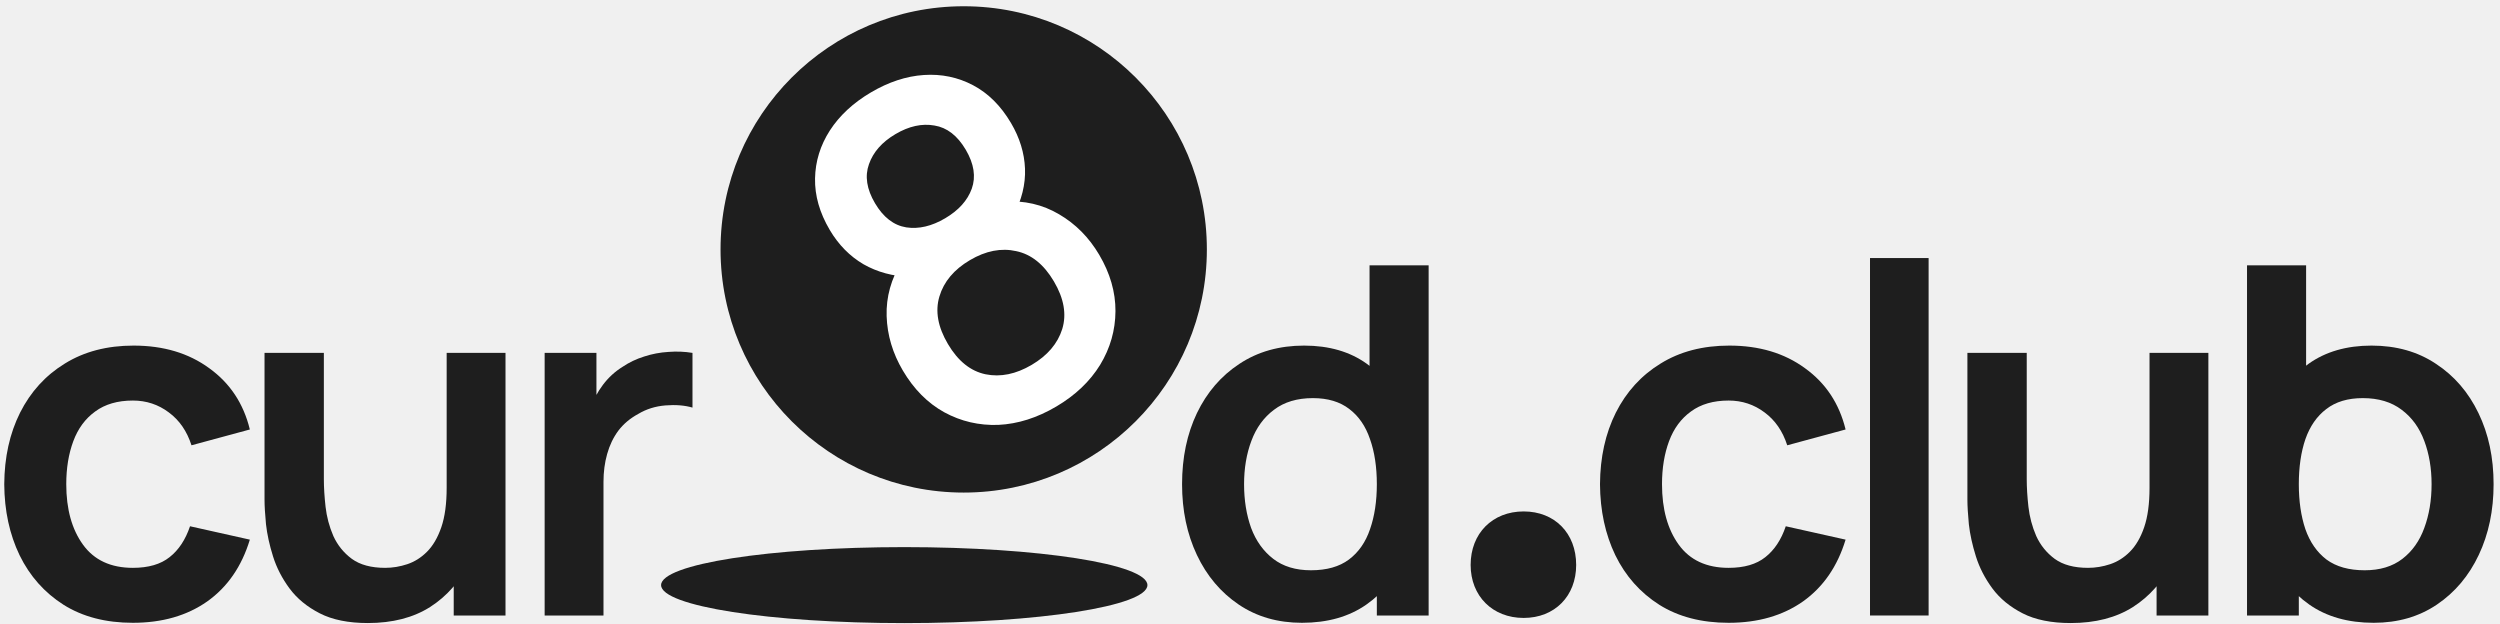
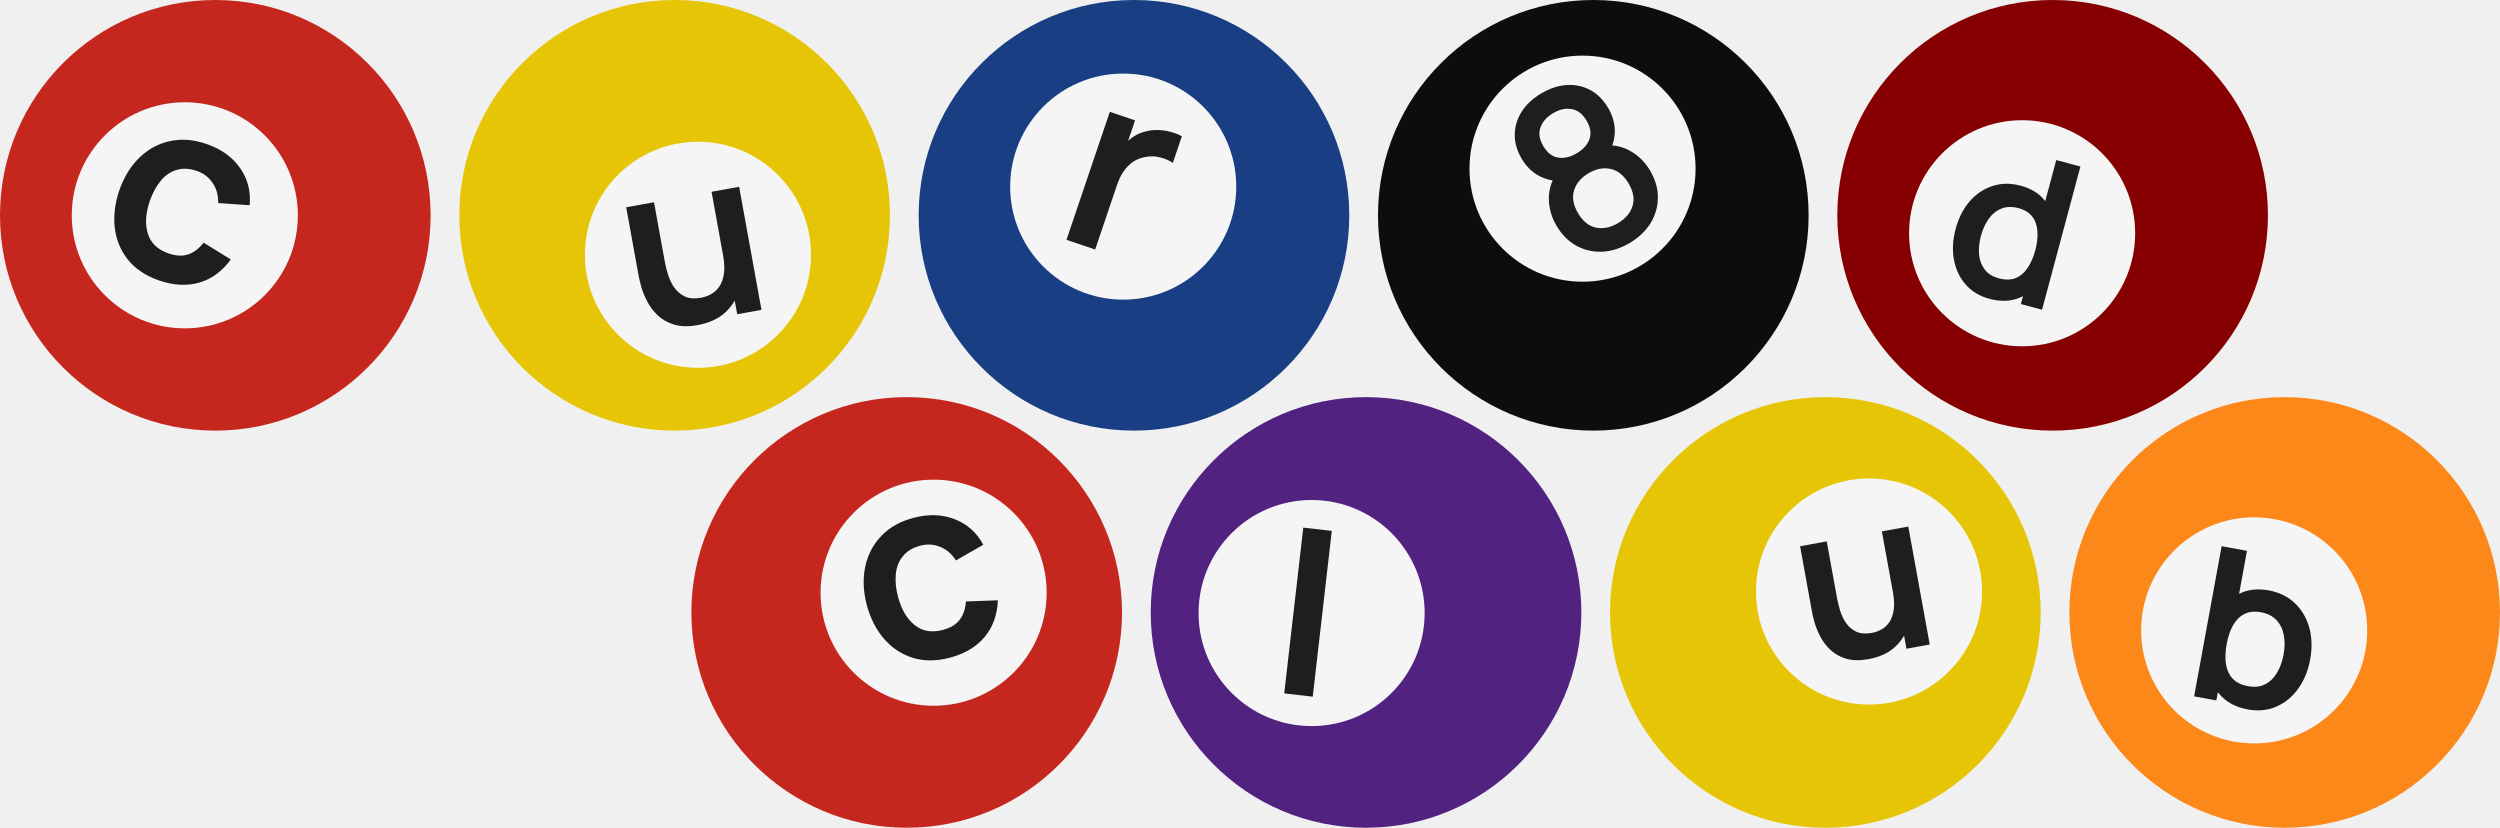
- <svg xmlns="http://www.w3.org/2000/svg" width="329" height="82" viewBox="0 0 329 82" fill="none">
-   <path d="M71.675 81V46.44H78.491V54.856L77.659 53.768C78.086 52.616 78.651 51.571 79.355 50.632C80.08 49.672 80.944 48.883 81.947 48.264C82.8 47.688 83.739 47.24 84.763 46.92C85.808 46.579 86.875 46.376 87.963 46.312C89.051 46.227 90.107 46.269 91.131 46.44V53.64C90.107 53.341 88.923 53.245 87.579 53.352C86.256 53.459 85.062 53.832 83.995 54.472C82.928 55.048 82.054 55.784 81.371 56.68C80.71 57.576 80.219 58.6 79.899 59.752C79.579 60.883 79.419 62.109 79.419 63.432V81H71.675Z" fill="#1E1E1E" />
-   <path d="M48.413 81.992C45.852 81.992 43.74 81.565 42.077 80.712C40.413 79.859 39.09 78.771 38.108 77.448C37.127 76.125 36.402 74.717 35.932 73.224C35.463 71.731 35.154 70.323 35.005 69C34.877 67.656 34.812 66.568 34.812 65.736V46.44H42.62V63.08C42.62 64.147 42.695 65.352 42.844 66.696C42.994 68.019 43.335 69.299 43.868 70.536C44.423 71.752 45.234 72.755 46.3 73.544C47.389 74.333 48.85 74.728 50.684 74.728C51.666 74.728 52.636 74.568 53.596 74.248C54.556 73.928 55.42 73.384 56.188 72.616C56.978 71.827 57.607 70.749 58.077 69.384C58.546 68.019 58.781 66.291 58.781 64.2L63.356 66.152C63.356 69.096 62.781 71.763 61.629 74.152C60.498 76.541 58.823 78.451 56.605 79.88C54.386 81.288 51.655 81.992 48.413 81.992ZM59.709 81V70.28H58.781V46.44H66.525V81H59.709Z" fill="#1E1E1E" />
-   <path d="M17.488 81.96C13.925 81.96 10.885 81.171 8.368 79.592C5.851 77.992 3.92 75.816 2.576 73.064C1.253 70.312 0.581 67.197 0.56 63.72C0.581 60.179 1.275 57.043 2.64 54.312C4.027 51.56 5.989 49.405 8.528 47.848C11.067 46.269 14.085 45.48 17.584 45.48C21.509 45.48 24.827 46.472 27.536 48.456C30.267 50.419 32.048 53.107 32.88 56.52L25.2 58.6C24.603 56.744 23.611 55.304 22.224 54.28C20.837 53.235 19.259 52.712 17.488 52.712C15.483 52.712 13.829 53.192 12.528 54.152C11.227 55.091 10.267 56.392 9.648 58.056C9.029 59.72 8.72 61.608 8.72 63.72C8.72 67.005 9.456 69.661 10.928 71.688C12.4 73.715 14.587 74.728 17.488 74.728C19.536 74.728 21.147 74.259 22.32 73.32C23.515 72.381 24.411 71.027 25.008 69.256L32.88 71.016C31.813 74.536 29.947 77.245 27.28 79.144C24.613 81.021 21.349 81.96 17.488 81.96Z" fill="#1E1E1E" />
-   <path d="M158.823 32.823C158.823 50.496 144.496 64.823 126.823 64.823C109.15 64.823 94.823 50.496 94.823 32.823C94.823 15.15 109.15 0.823 126.823 0.823C144.496 0.823 158.823 15.15 158.823 32.823Z" fill="#1E1E1E" />
-   <path d="M139.008 53.5C136.486 54.988 133.946 55.793 131.39 55.915C128.84 56.008 126.463 55.453 124.259 54.252C122.073 53.041 120.259 51.213 118.817 48.769C117.472 46.491 116.76 44.1 116.681 41.595C116.601 39.091 117.27 36.689 118.687 34.392L119.751 36.439C117.487 36.363 115.448 35.808 113.632 34.774C111.823 33.711 110.344 32.206 109.194 30.259C107.861 27.999 107.216 25.741 107.259 23.486C107.303 21.231 107.953 19.126 109.211 17.17C110.486 15.203 112.286 13.534 114.611 12.162C116.936 10.79 119.259 10.026 121.579 9.87C123.899 9.715 126.056 10.163 128.052 11.215C130.047 12.267 131.711 13.923 133.045 16.183C134.194 18.13 134.81 20.133 134.891 22.191C134.972 24.248 134.459 26.322 133.353 28.412L132.134 26.53C134.78 26.355 137.195 26.912 139.378 28.2C141.55 29.47 143.308 31.243 144.653 33.522C146.095 35.965 146.809 38.442 146.795 40.952C146.781 43.462 146.109 45.816 144.777 48.014C143.435 50.193 141.512 52.022 139.008 53.5ZM135.771 48.016C137.846 46.791 139.186 45.22 139.79 43.303C140.384 41.367 140.02 39.278 138.697 37.037C137.374 34.795 135.722 33.467 133.74 33.051C131.765 32.606 129.732 33.001 127.639 34.236C125.546 35.471 124.208 37.066 123.625 39.02C123.049 40.945 123.423 43.029 124.746 45.27C126.069 47.512 127.721 48.84 129.703 49.256C131.673 49.654 133.696 49.24 135.771 48.016ZM124.386 28.724C126.157 27.68 127.322 26.385 127.882 24.841C128.448 23.268 128.184 21.553 127.089 19.698C125.994 17.842 124.621 16.782 122.97 16.518C121.326 16.225 119.618 16.601 117.848 17.646C116.077 18.691 114.914 20.009 114.358 21.601C113.791 23.174 114.055 24.888 115.15 26.744C116.245 28.599 117.619 29.659 119.27 29.923C120.91 30.169 122.615 29.77 124.386 28.724Z" fill="white" />
-   <path d="M171.336 81.96C168.157 81.96 165.384 81.16 163.016 79.56C160.648 77.96 158.813 75.784 157.512 73.032C156.211 70.28 155.56 67.176 155.56 63.72C155.56 60.221 156.211 57.107 157.512 54.376C158.835 51.624 160.701 49.459 163.112 47.88C165.523 46.28 168.36 45.48 171.624 45.48C174.909 45.48 177.661 46.28 179.88 47.88C182.12 49.459 183.816 51.624 184.968 54.376C186.12 57.128 186.696 60.243 186.696 63.72C186.696 67.155 186.12 70.259 184.968 73.032C183.816 75.784 182.099 77.96 179.816 79.56C177.533 81.16 174.707 81.96 171.336 81.96ZM172.52 75.048C174.589 75.048 176.253 74.579 177.512 73.64C178.792 72.68 179.72 71.347 180.296 69.64C180.893 67.933 181.192 65.96 181.192 63.72C181.192 61.459 180.893 59.485 180.296 57.8C179.72 56.093 178.813 54.771 177.576 53.832C176.339 52.872 174.739 52.392 172.776 52.392C170.707 52.392 169 52.904 167.656 53.928C166.312 54.931 165.32 56.296 164.68 58.024C164.04 59.731 163.72 61.629 163.72 63.72C163.72 65.832 164.029 67.752 164.648 69.48C165.288 71.187 166.259 72.541 167.56 73.544C168.861 74.547 170.515 75.048 172.52 75.048ZM181.192 81V56.744H180.232V34.92H188.008V81H181.192Z" fill="#1E1E1E" />
-   <path d="M207.424 74.344C207.424 78.44 204.608 81.32 200.512 81.32C196.416 81.32 193.536 78.44 193.536 74.344C193.536 70.184 196.416 67.304 200.512 67.304C204.608 67.304 207.424 70.184 207.424 74.344Z" fill="#1E1E1E" />
-   <path d="M312.381 81.96C309.01 81.96 306.183 81.16 303.9 79.56C301.618 77.96 299.9 75.784 298.748 73.032C297.596 70.259 297.02 67.155 297.02 63.72C297.02 60.243 297.596 57.128 298.748 54.376C299.9 51.624 301.586 49.459 303.804 47.88C306.044 46.28 308.807 45.48 312.092 45.48C315.356 45.48 318.183 46.28 320.572 47.88C322.983 49.459 324.85 51.624 326.172 54.376C327.495 57.107 328.157 60.221 328.157 63.72C328.157 67.176 327.506 70.28 326.204 73.032C324.903 75.784 323.068 77.96 320.7 79.56C318.332 81.16 315.559 81.96 312.381 81.96ZM295.708 81V34.92H303.484V56.744H302.524V81H295.708ZM311.196 75.048C313.202 75.048 314.855 74.547 316.156 73.544C317.458 72.541 318.418 71.187 319.036 69.48C319.676 67.752 319.996 65.832 319.996 63.72C319.996 61.629 319.676 59.731 319.036 58.024C318.396 56.296 317.404 54.931 316.06 53.928C314.716 52.904 313.01 52.392 310.94 52.392C308.978 52.392 307.378 52.872 306.14 53.832C304.903 54.771 303.986 56.093 303.388 57.8C302.812 59.485 302.524 61.459 302.524 63.72C302.524 65.96 302.812 67.933 303.388 69.64C303.986 71.347 304.914 72.68 306.172 73.64C307.452 74.579 309.127 75.048 311.196 75.048Z" fill="#1E1E1E" />
-   <path d="M272.51 81.992C269.95 81.992 267.838 81.565 266.174 80.712C264.51 79.859 263.187 78.771 262.206 77.448C261.225 76.125 260.499 74.717 260.03 73.224C259.561 71.731 259.251 70.323 259.102 69C258.974 67.656 258.91 66.568 258.91 65.736V46.44H266.718V63.08C266.718 64.147 266.793 65.352 266.942 66.696C267.091 68.019 267.433 69.299 267.966 70.536C268.521 71.752 269.331 72.755 270.398 73.544C271.486 74.333 272.947 74.728 274.782 74.728C275.763 74.728 276.734 74.568 277.694 74.248C278.654 73.928 279.518 73.384 280.286 72.616C281.075 71.827 281.705 70.749 282.174 69.384C282.643 68.019 282.878 66.291 282.878 64.2L287.454 66.152C287.454 69.096 286.878 71.763 285.726 74.152C284.595 76.541 282.921 78.451 280.702 79.88C278.483 81.288 275.753 81.992 272.51 81.992ZM283.806 81V70.28H282.878V46.44H290.622V81H283.806Z" fill="#1E1E1E" />
-   <path d="M246.093 81V33.96H253.805V81H246.093Z" fill="#1E1E1E" />
-   <path d="M227.488 81.96C223.925 81.96 220.885 81.171 218.368 79.592C215.851 77.992 213.92 75.816 212.576 73.064C211.253 70.312 210.581 67.197 210.56 63.72C210.581 60.179 211.275 57.043 212.64 54.312C214.027 51.56 215.989 49.405 218.528 47.848C221.067 46.269 224.085 45.48 227.584 45.48C231.509 45.48 234.827 46.472 237.536 48.456C240.267 50.419 242.048 53.107 242.88 56.52L235.2 58.6C234.603 56.744 233.611 55.304 232.224 54.28C230.837 53.235 229.259 52.712 227.488 52.712C225.483 52.712 223.829 53.192 222.528 54.152C221.227 55.091 220.267 56.392 219.648 58.056C219.029 59.72 218.72 61.608 218.72 63.72C218.72 67.005 219.456 69.661 220.928 71.688C222.4 73.715 224.587 74.728 227.488 74.728C229.536 74.728 231.147 74.259 232.32 73.32C233.515 72.381 234.411 71.027 235.008 69.256L242.88 71.016C241.813 74.536 239.947 77.245 237.28 79.144C234.613 81.021 231.349 81.96 227.488 81.96Z" fill="#1E1E1E" />
-   <ellipse cx="119" cy="77" rx="32" ry="5" fill="#1E1E1E" />
+ <svg xmlns="http://www.w3.org/2000/svg" width="1045" height="346" viewBox="0 0 1045 346" fill="none">
+   <rect width="180" height="180" rx="90" fill="#C5271E" />
+   <circle cx="77.25" cy="90" r="47.25" fill="#F5F5F5" />
+   <path d="M66.453 117.215C60.881 115.28 56.556 112.394 53.476 108.558C50.409 104.688 48.571 100.236 47.965 95.202C47.391 90.179 48.032 84.943 49.888 79.493C51.845 73.967 54.633 69.439 58.252 65.91C61.915 62.36 66.155 60.056 70.972 59C75.799 57.91 80.949 58.316 86.421 60.216C92.56 62.349 97.209 65.702 100.368 70.277C103.572 74.83 104.898 80.001 104.345 85.791L91.204 84.872C91.278 81.645 90.509 78.854 88.897 76.499C87.296 74.111 85.111 72.436 82.342 71.474C79.206 70.385 76.359 70.237 73.803 71.032C71.257 71.793 69.049 73.306 67.178 75.573C65.306 77.839 63.797 80.624 62.649 83.926C60.865 89.064 60.573 93.618 61.774 97.587C62.975 101.556 65.844 104.329 70.382 105.905C73.584 107.018 76.358 107.159 78.703 106.328C81.082 105.509 83.219 103.877 85.115 101.433L96.47 108.462C92.889 113.387 88.498 116.61 83.296 118.131C78.106 119.618 72.491 119.313 66.453 117.215Z" fill="#1E1E1E" />
+   <rect x="192" width="180" height="180" rx="90" fill="#E6C507" />
+   <circle cx="291.75" cy="106.5" r="47.25" fill="#F5F5F5" />
+   <path d="M291.605 135.89C287.794 136.582 284.535 136.518 281.827 135.698C279.12 134.877 276.857 133.615 275.038 131.912C273.22 130.208 271.76 128.308 270.657 126.212C269.555 124.116 268.714 122.104 268.134 120.175C267.58 118.209 267.191 116.607 266.966 115.369L261.75 86.645L273.373 84.535L277.871 109.304C278.159 110.892 278.596 112.666 279.182 114.627C279.762 116.555 280.616 118.368 281.744 120.066C282.898 121.726 284.376 122.999 286.177 123.886C288.01 124.767 290.292 124.959 293.023 124.463C294.484 124.198 295.886 123.697 297.228 122.962C298.571 122.226 299.71 121.182 300.645 119.832C301.607 118.443 302.252 116.669 302.582 114.51C302.912 112.351 302.794 109.715 302.229 106.603L309.568 108.272C310.364 112.654 310.227 116.779 309.158 120.648C308.121 124.51 306.144 127.805 303.228 130.532C300.306 133.228 296.432 135.014 291.605 135.89ZM308.151 131.36L305.254 115.403L303.872 115.654L297.428 80.166L308.955 78.073L318.297 129.518L308.151 131.36Z" fill="#1E1E1E" />
+   <rect x="384" width="180" height="180" rx="90" fill="#193E83" />
+   <circle cx="469.5" cy="78" r="47.25" fill="#F5F5F5" />
+   <path d="M445.789 100.247L463.902 46.748L474.453 50.32L470.042 63.348L469.325 61.228C470.589 59.668 472.012 58.346 473.594 57.262C475.219 56.156 476.971 55.387 478.847 54.955C480.47 54.51 482.158 54.309 483.911 54.35C485.708 54.369 487.465 54.615 489.183 55.086C490.912 55.524 492.524 56.143 494.02 56.944L490.246 68.09C488.818 67.091 487.035 66.322 484.899 65.783C482.795 65.254 480.75 65.206 478.764 65.638C476.811 65.971 475.071 66.652 473.545 67.681C472.051 68.721 470.755 70.049 469.656 71.665C468.568 73.248 467.677 75.062 466.984 77.11L457.777 104.306L445.789 100.247Z" fill="#1E1E1E" />
+   <rect x="576" width="180" height="180" rx="90" fill="#0D0D0D" />
+   <circle cx="661.5" cy="70.5" r="47.25" fill="#F5F5F5" />
+   <path d="M681.212 101.569C677.395 103.822 673.552 105.04 669.683 105.224C665.824 105.365 662.227 104.526 658.891 102.708C655.583 100.874 652.837 98.108 650.655 94.41C648.62 90.963 647.543 87.344 647.422 83.553C647.302 79.763 648.314 76.129 650.459 72.651L652.069 75.75C648.643 75.635 645.556 74.795 642.808 73.23C640.071 71.622 637.832 69.344 636.093 66.397C634.074 62.977 633.098 59.56 633.164 56.147C633.23 52.734 634.215 49.548 636.117 46.588C638.047 43.612 640.772 41.086 644.29 39.009C647.809 36.932 651.324 35.776 654.835 35.541C658.346 35.306 661.611 35.985 664.631 37.576C667.651 39.168 670.17 41.674 672.188 45.094C673.928 48.041 674.859 51.072 674.981 54.186C675.104 57.3 674.328 60.439 672.654 63.601L670.81 60.753C674.814 60.489 678.468 61.332 681.772 63.281C685.059 65.202 687.72 67.887 689.755 71.335C691.937 75.033 693.018 78.781 692.997 82.58C692.976 86.378 691.958 89.941 689.943 93.267C687.912 96.565 685.001 99.333 681.212 101.569ZM676.314 93.269C679.453 91.416 681.481 89.039 682.396 86.137C683.295 83.207 682.743 80.046 680.741 76.654C678.739 73.262 676.239 71.251 673.24 70.622C670.251 69.949 667.173 70.547 664.006 72.416C660.839 74.285 658.815 76.698 657.933 79.656C657.061 82.57 657.626 85.723 659.628 89.115C661.63 92.507 664.131 94.518 667.13 95.147C670.112 95.748 673.174 95.123 676.314 93.269ZM659.084 64.075C661.763 62.493 663.527 60.534 664.374 58.197C665.232 55.816 664.832 53.222 663.175 50.414C661.517 47.605 659.439 46.002 656.94 45.602C654.452 45.158 651.868 45.727 649.189 47.309C646.509 48.89 644.748 50.885 643.907 53.294C643.049 55.674 643.449 58.269 645.106 61.077C646.764 63.885 648.842 65.489 651.341 65.889C653.823 66.261 656.404 65.656 659.084 64.075Z" fill="#1E1E1E" />
+   <rect x="768" width="180" height="180" rx="90" fill="#860001" />
+   <circle cx="845.25" cy="97.5" r="47.25" fill="#F5F5F5" />
+   <path d="M831.587 124.909C827.458 123.802 824.134 121.798 821.615 118.895C819.096 115.993 817.47 112.528 816.737 108.5C816.005 104.472 816.24 100.214 817.443 95.725C818.661 91.18 820.59 87.361 823.231 84.267C825.907 81.153 829.085 78.99 832.766 77.778C836.454 76.539 840.418 76.487 844.658 77.623C848.925 78.767 852.221 80.764 854.546 83.614C856.907 86.445 858.356 89.847 858.894 93.823C859.433 97.799 859.097 102.045 857.887 106.562C856.691 111.023 854.863 114.855 852.401 118.056C849.947 121.23 846.959 123.459 843.437 124.743C839.915 126.026 835.965 126.082 831.587 124.909ZM835.53 116.342C838.218 117.063 840.543 117.032 842.505 116.251C844.501 115.449 846.171 114.04 847.513 112.024C848.883 110.015 849.958 107.556 850.737 104.646C851.524 101.709 851.823 99.042 851.634 96.645C851.48 94.227 850.762 92.194 849.482 90.544C848.209 88.866 846.298 87.686 843.748 87.003C841.06 86.282 838.665 86.353 836.563 87.216C834.468 88.05 832.705 89.479 831.272 91.5C829.846 93.495 828.77 95.849 828.042 98.565C827.307 101.308 827.041 103.91 827.243 106.37C827.48 108.81 828.27 110.907 829.611 112.662C830.952 114.418 832.925 115.644 835.53 116.342ZM844.723 127.092L853.165 95.585L851.918 95.251L859.514 66.903L869.615 69.609L853.577 129.464L844.723 127.092Z" fill="#1E1E1E" />
+   <rect x="289" y="166" width="180" height="180" rx="90" fill="#C5271E" />
+   <circle cx="390.25" cy="247.75" r="47.25" fill="#F5F5F5" />
+   <path d="M397.054 274.909C391.349 276.406 386.149 276.419 381.454 274.949C376.751 273.444 372.745 270.771 369.437 266.928C366.162 263.077 363.778 258.372 362.282 252.812C360.829 247.132 360.622 241.819 361.661 236.872C362.725 231.883 364.963 227.608 368.374 224.047C371.776 220.453 376.278 217.92 381.881 216.45C388.167 214.801 393.896 214.996 399.068 217.035C404.266 219.031 408.248 222.587 411.014 227.703L399.589 234.261C397.853 231.539 395.659 229.65 393.009 228.593C390.349 227.502 387.601 227.328 384.766 228.072C381.554 228.914 379.109 230.378 377.428 232.462C375.738 234.512 374.748 236.999 374.456 239.924C374.165 242.848 374.462 246.002 375.35 249.384C376.73 254.645 379.025 258.589 382.233 261.216C385.442 263.843 389.369 264.547 394.016 263.328C397.295 262.467 399.677 261.039 401.162 259.043C402.681 257.038 403.546 254.492 403.759 251.406L417.104 250.917C416.875 257.002 415.024 262.125 411.552 266.286C408.07 270.412 403.237 273.287 397.054 274.909Z" fill="#1E1E1E" />
+   <rect x="481" y="166" width="180" height="180" rx="90" fill="#522280" />
+   <circle cx="548.25" cy="256.25" r="47.25" fill="#F5F5F5" />
+   <path d="M536.806 289.837L544.771 220.543L556.693 221.913L548.728 291.207L536.806 289.837Z" fill="#1E1E1E" />
+   <rect x="673" y="166" width="180" height="180" rx="90" fill="#E6C507" />
+   <circle cx="781.25" cy="247.25" r="47.25" fill="#F5F5F5" />
+   <path d="M781.044 275.509C777.393 276.173 774.27 276.111 771.675 275.325C769.081 274.539 766.912 273.329 765.17 271.697C763.427 270.065 762.028 268.244 760.972 266.236C759.916 264.227 759.11 262.299 758.554 260.451C758.023 258.567 757.65 257.032 757.435 255.845L752.437 228.322L763.574 226.299L767.884 250.034C768.16 251.556 768.579 253.256 769.14 255.134C769.696 256.982 770.514 258.719 771.595 260.346C772.701 261.937 774.117 263.157 775.843 264.007C777.6 264.851 779.786 265.035 782.403 264.56C783.803 264.306 785.146 263.826 786.433 263.121C787.719 262.416 788.811 261.416 789.707 260.122C790.628 258.791 791.247 257.092 791.563 255.022C791.879 252.953 791.766 250.428 791.224 247.446L798.257 249.045C799.02 253.244 798.889 257.197 797.864 260.903C796.871 264.604 794.976 267.762 792.182 270.375C789.382 272.958 785.669 274.67 781.044 275.509ZM796.9 271.169L794.123 255.878L792.799 256.118L786.624 222.113L797.67 220.107L806.622 269.403L796.9 271.169Z" fill="#1E1E1E" />
+   <rect x="865" y="166" width="180" height="180" rx="90" fill="#FC881A" />
+   <circle cx="942.25" cy="263.5" r="47.25" fill="#F5F5F5" />
+   <path d="M939.613 296.543C935.022 295.702 931.371 293.907 928.661 291.158C925.952 288.408 924.156 285.016 923.274 280.98C922.397 276.915 922.387 272.544 923.244 267.865C924.112 263.129 925.674 259.03 927.93 255.57C930.186 252.109 933.022 249.58 936.438 247.984C939.888 246.363 943.851 245.963 948.326 246.783C952.771 247.598 956.422 249.393 959.277 252.169C962.166 254.921 964.168 258.336 965.283 262.414C966.403 266.464 966.526 270.871 965.653 275.637C964.791 280.344 963.13 284.409 960.67 287.833C958.211 291.257 955.169 293.763 951.544 295.351C947.919 296.939 943.942 297.336 939.613 296.543ZM917.144 291.074L928.646 228.311L939.237 230.251L933.79 259.977L932.482 259.737L926.428 292.775L917.144 291.074ZM939.725 286.833C942.457 287.333 944.834 287.063 946.856 286.022C948.879 284.982 950.525 283.376 951.794 281.206C953.097 279.012 954.012 276.477 954.539 273.6C955.061 270.752 955.099 268.086 954.653 265.602C954.212 263.089 953.202 260.981 951.622 259.28C950.047 257.55 947.85 256.427 945.031 255.91C942.358 255.42 940.059 255.675 938.134 256.674C936.215 257.643 934.635 259.216 933.395 261.391C932.19 263.543 931.305 266.159 930.741 269.239C930.182 272.29 930.082 275.05 930.44 277.518C930.828 279.992 931.759 282.039 933.234 283.661C934.743 285.259 936.907 286.316 939.725 286.833Z" fill="#1E1E1E" />
</svg>
